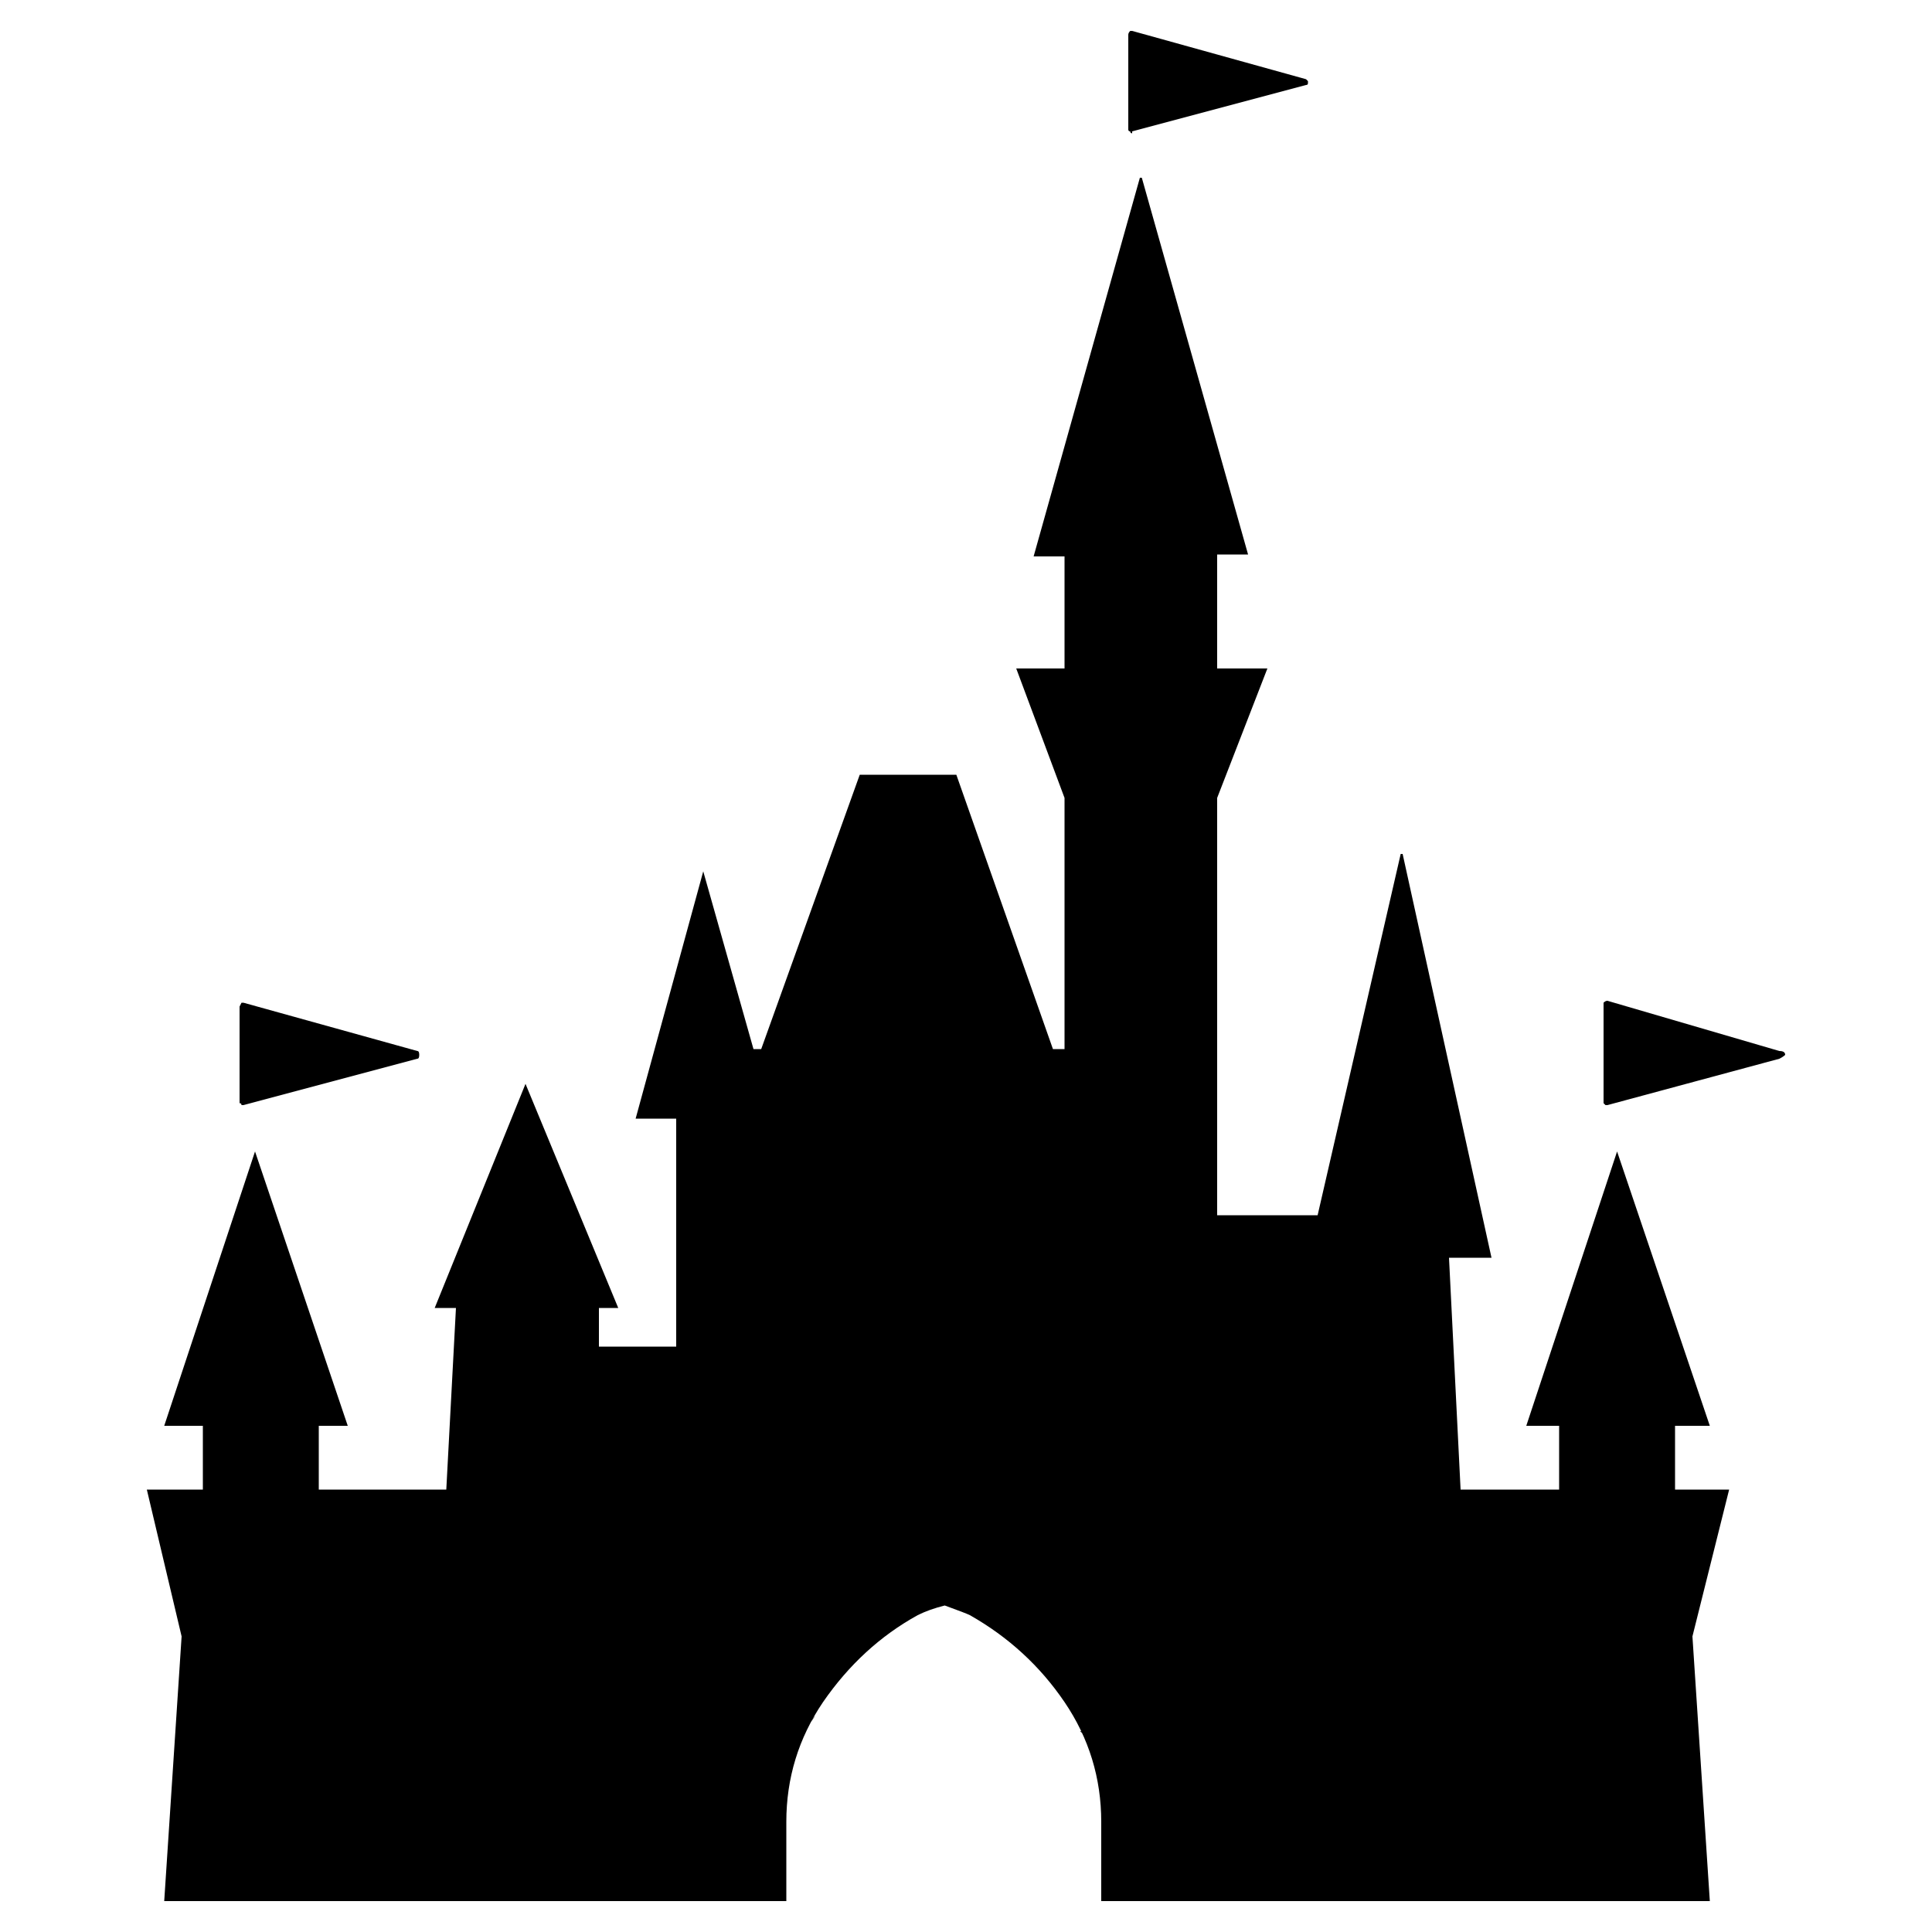
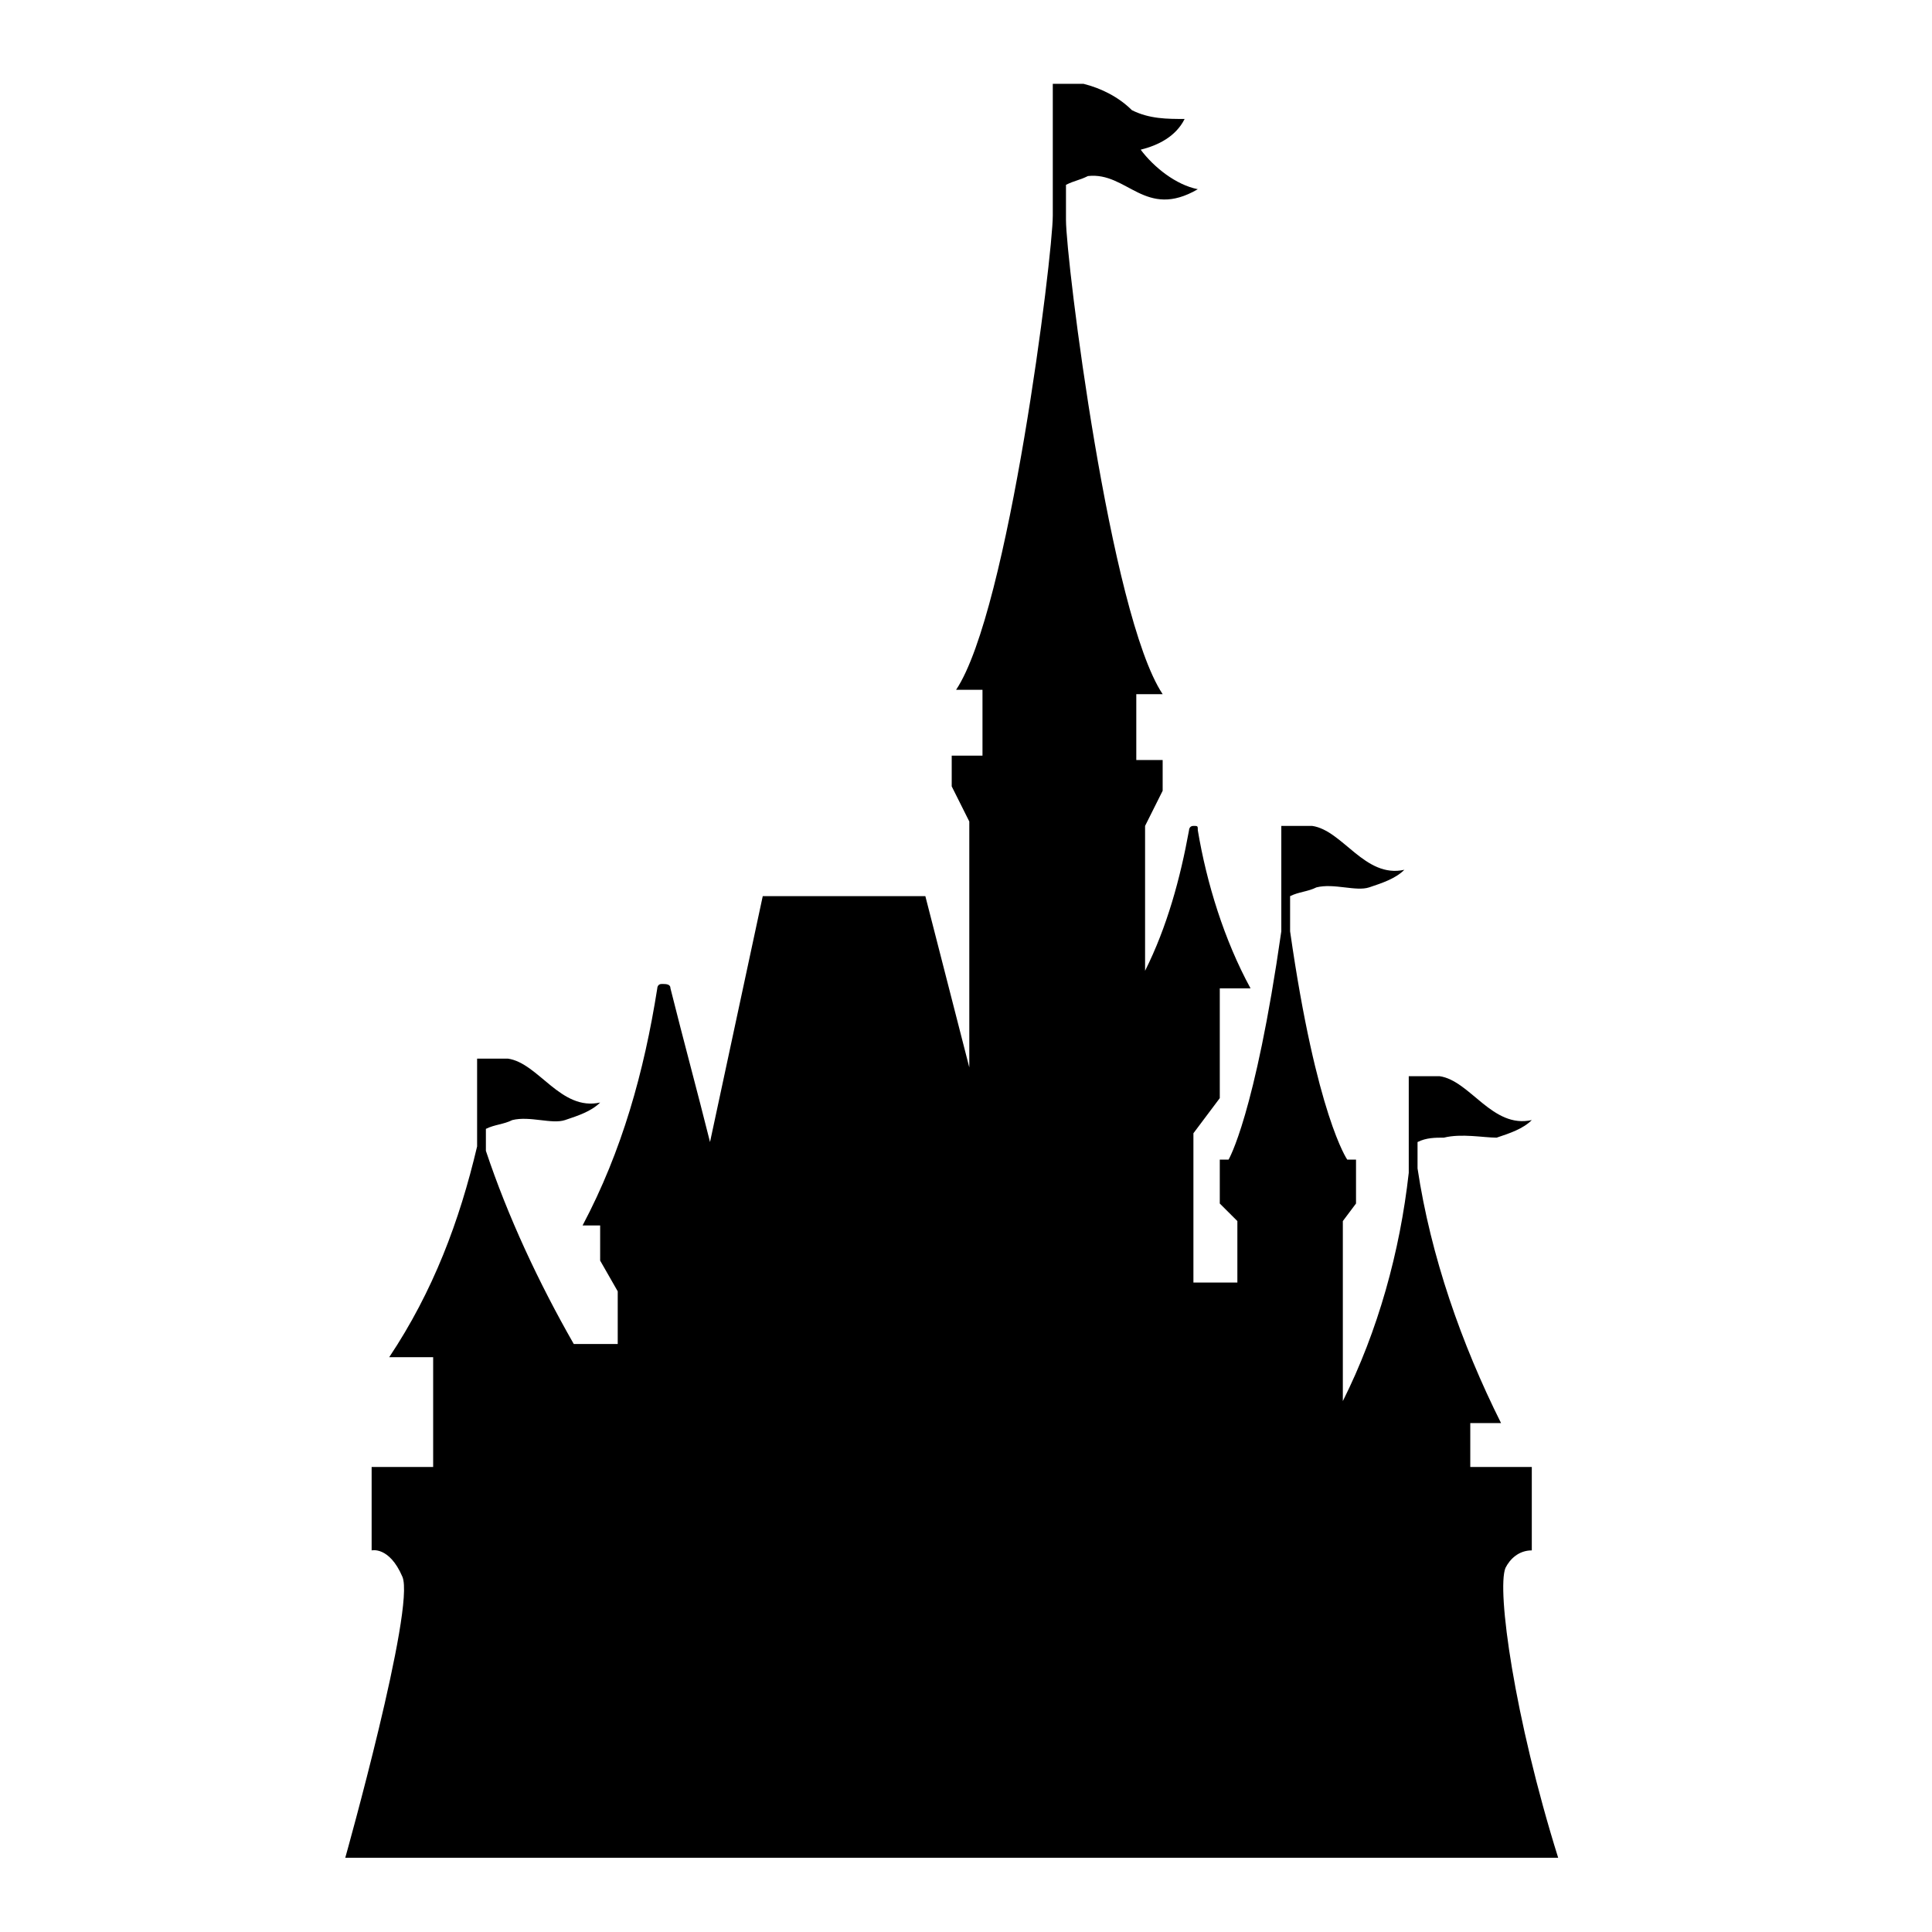
- <svg xmlns="http://www.w3.org/2000/svg" version="1.1" width="16" height="16" viewBox="0 0 16 16">
-   <path d="M9.376 1.088v0.016q-0.016 0-0.016-0.016-0.016 0-0.016-0.016v-0.784q0-0.016 0.016-0.032h0.016l1.44 0.4 0.016 0.016v0.016q0 0.016-0.016 0.016zM2.016 9.152h-0.016q0-0.016-0.016-0.016v-0.8l0.016-0.032h0.016l1.44 0.4q0.016 0 0.016 0.032t-0.016 0.032zM13.312 8.288l1.424 0.416q0.048 0 0.048 0.032-0.016 0.016-0.048 0.032l-1.424 0.384h-0.016l-0.016-0.016v-0.832q0.016-0.016 0.032-0.016zM14.32 12.336l-0.304 1.216 0.144 2.192h-5.040v-0.656q0-0.544-0.304-0.992t-0.784-0.72q-0.032-0.016-0.208-0.080-0.128 0.032-0.224 0.080-0.464 0.256-0.784 0.72-0.304 0.448-0.304 0.992v0.656h-5.152l0.144-2.192-0.288-1.216h0.464v-0.528h-0.32l0.752-2.272 0.768 2.272h-0.24v0.528h1.056l0.080-1.504h-0.176l0.752-1.856 0.768 1.856h-0.16v0.32h0.64v-1.888h-0.336l0.56-2.048 0.416 1.472h0.064l0.816-2.272h0.8l0.8 2.272h0.096v-2.080l-0.4-1.072h0.4v-0.928h-0.256l0.88-3.136h0.016l0.88 3.12h-0.256v0.944h0.416l-0.416 1.072v3.456h0.832l0.688-2.992h0.016l0.736 3.344h-0.352l0.096 1.92h0.816v-0.528h-0.272l0.752-2.272 0.768 2.272h-0.288v0.528h0.448zM14.096 11.808v0zM13.392 9.536l0.352 1.008zM12.816 11.264l-0.176 0.544zM12 10.416l0.016 0.080zM12.352 10.416v0zM11.6 7.072l0.352 1.584zM10.48 5.536l-0.096 0.272zM10.336 4.592v0zM9.456 1.472l0.4 1.44-0.416-1.44h0.016zM8.56 4.608l0.192-0.672zM8.512 5.536v0zM5.824 7.216l0.192 0.672zM5.376 8.832l-0.096 0.432zM5.12 10.832v0zM4.352 8.976l0.32 0.752zM3.6 10.832l0.224-0.528zM2.816 11.808v0zM2.112 9.536l0.352 1.008zM1.36 11.808l0.192-0.544zM1.216 12.336v0zM1.36 15.744v0zM6.752 14.208q0.16-0.288 0.4-0.512-0.24 0.224-0.4 0.512zM6.672 14.352v0zM6.72 14.272l-0.016 0.016zM6.72 14.256l0.032-0.048q-0.016 0.016-0.032 0.048zM7.264 13.616v0zM7.184 13.664l0.016-0.016zM8.416 13.648q0.288 0.224 0.496 0.608-0.208-0.384-0.496-0.608zM8.4 13.616v0zM8.96 14.352q0-0.016-0.016-0.016zM8.944 14.304l-0.032-0.032zM14.32 12.336l-0.064 0.208z" />
+ <svg xmlns="http://www.w3.org/2000/svg" width="218" height="218" viewBox="0 0 218 218">
+   <path id="logotdlsvg" fill="#000000" stroke="none" d="M 159.95 131.836 L 159.95 128.864 C 160.942 128.368 161.934 128.368 162.926 128.368 C 164.909 127.873 167.388 128.368 168.876 128.368 C 170.364 127.873 171.851 127.377 172.843 126.386 C 168.38 127.377 165.901 121.927 162.43 121.432 C 161.438 121.432 159.95 121.432 158.959 121.432 L 158.959 132.332 C 157.967 141.25 155.488 150.168 151.521 158.095 L 151.521 137.782 L 153.008 135.8 L 153.008 130.845 L 152.017 130.845 C 152.017 130.845 148.545 125.891 145.57 105.082 L 145.57 105.082 L 145.57 101.118 C 146.562 100.623 147.554 100.623 148.545 100.127 C 150.529 99.632 153.008 100.623 154.496 100.127 C 155.983 99.632 157.471 99.136 158.463 98.145 C 154 99.136 151.521 93.686 148.05 93.191 C 147.058 93.191 145.57 93.191 144.579 93.191 L 144.579 105.082 L 144.579 105.082 C 141.603 125.891 138.628 130.845 138.628 130.845 L 137.636 130.845 L 137.636 135.8 L 139.62 137.782 L 139.62 144.718 L 134.661 144.718 L 134.661 127.873 L 137.636 123.909 L 137.636 111.523 L 141.107 111.523 C 138.132 106.073 136.149 99.632 135.157 93.686 C 135.157 93.191 135.157 93.191 134.661 93.191 C 134.165 93.191 134.165 93.686 134.165 93.686 C 133.174 99.136 131.686 104.586 129.207 109.541 L 129.207 93.191 L 131.19 89.227 L 131.19 85.759 L 128.215 85.759 L 128.215 78.327 L 131.19 78.327 C 125.24 69.409 120.281 29.277 120.281 24.818 L 120.281 20.855 C 121.273 20.359 121.769 20.359 122.76 19.864 C 127.223 19.368 129.207 24.818 135.157 21.35 C 132.678 20.855 130.198 18.873 128.711 16.891 C 130.694 16.395 132.678 15.405 133.669 13.423 C 131.686 13.423 129.702 13.423 127.719 12.432 C 126.231 10.945 124.248 9.955 122.264 9.459 C 121.273 9.459 119.785 9.459 118.793 9.459 L 118.793 24.323 C 118.793 28.782 113.835 68.914 107.884 77.832 L 110.86 77.832 L 110.86 85.264 L 107.388 85.264 L 107.388 88.732 L 109.372 92.695 L 109.372 120.441 L 104.413 101.118 L 86.066 101.118 L 80.116 128.864 C 78.628 122.918 77.14 117.468 75.653 111.523 C 75.653 111.027 75.157 111.027 74.661 111.027 C 74.165 111.027 74.165 111.523 74.165 111.523 C 72.678 120.936 70.198 129.855 65.736 138.277 L 67.719 138.277 L 67.719 142.241 L 69.702 145.709 L 69.702 151.655 L 64.744 151.655 C 60.777 144.718 57.306 137.286 54.826 129.855 L 54.826 127.377 C 55.818 126.882 56.81 126.882 57.802 126.386 C 59.785 125.891 62.264 126.882 63.752 126.386 C 65.24 125.891 66.727 125.395 67.719 124.405 C 63.256 125.395 60.777 119.945 57.306 119.45 C 56.314 119.45 54.826 119.45 53.835 119.45 L 53.835 129.359 C 51.851 137.782 48.876 145.709 43.917 153.141 L 48.876 153.141 L 48.876 165.527 L 41.934 165.527 L 41.934 174.941 C 41.934 174.941 43.917 174.445 45.405 177.914 C 46.893 181.382 38.959 209.623 38.959 209.623 L 175.818 209.623 C 170.86 193.768 168.876 179.4 169.868 176.923 C 170.364 175.932 171.355 174.941 172.843 174.941 L 172.843 165.527 L 165.901 165.527 L 165.901 160.573 L 169.372 160.573 C 164.909 151.655 161.438 141.745 159.95 131.836 Z M 411.355 132.827" />
</svg>
